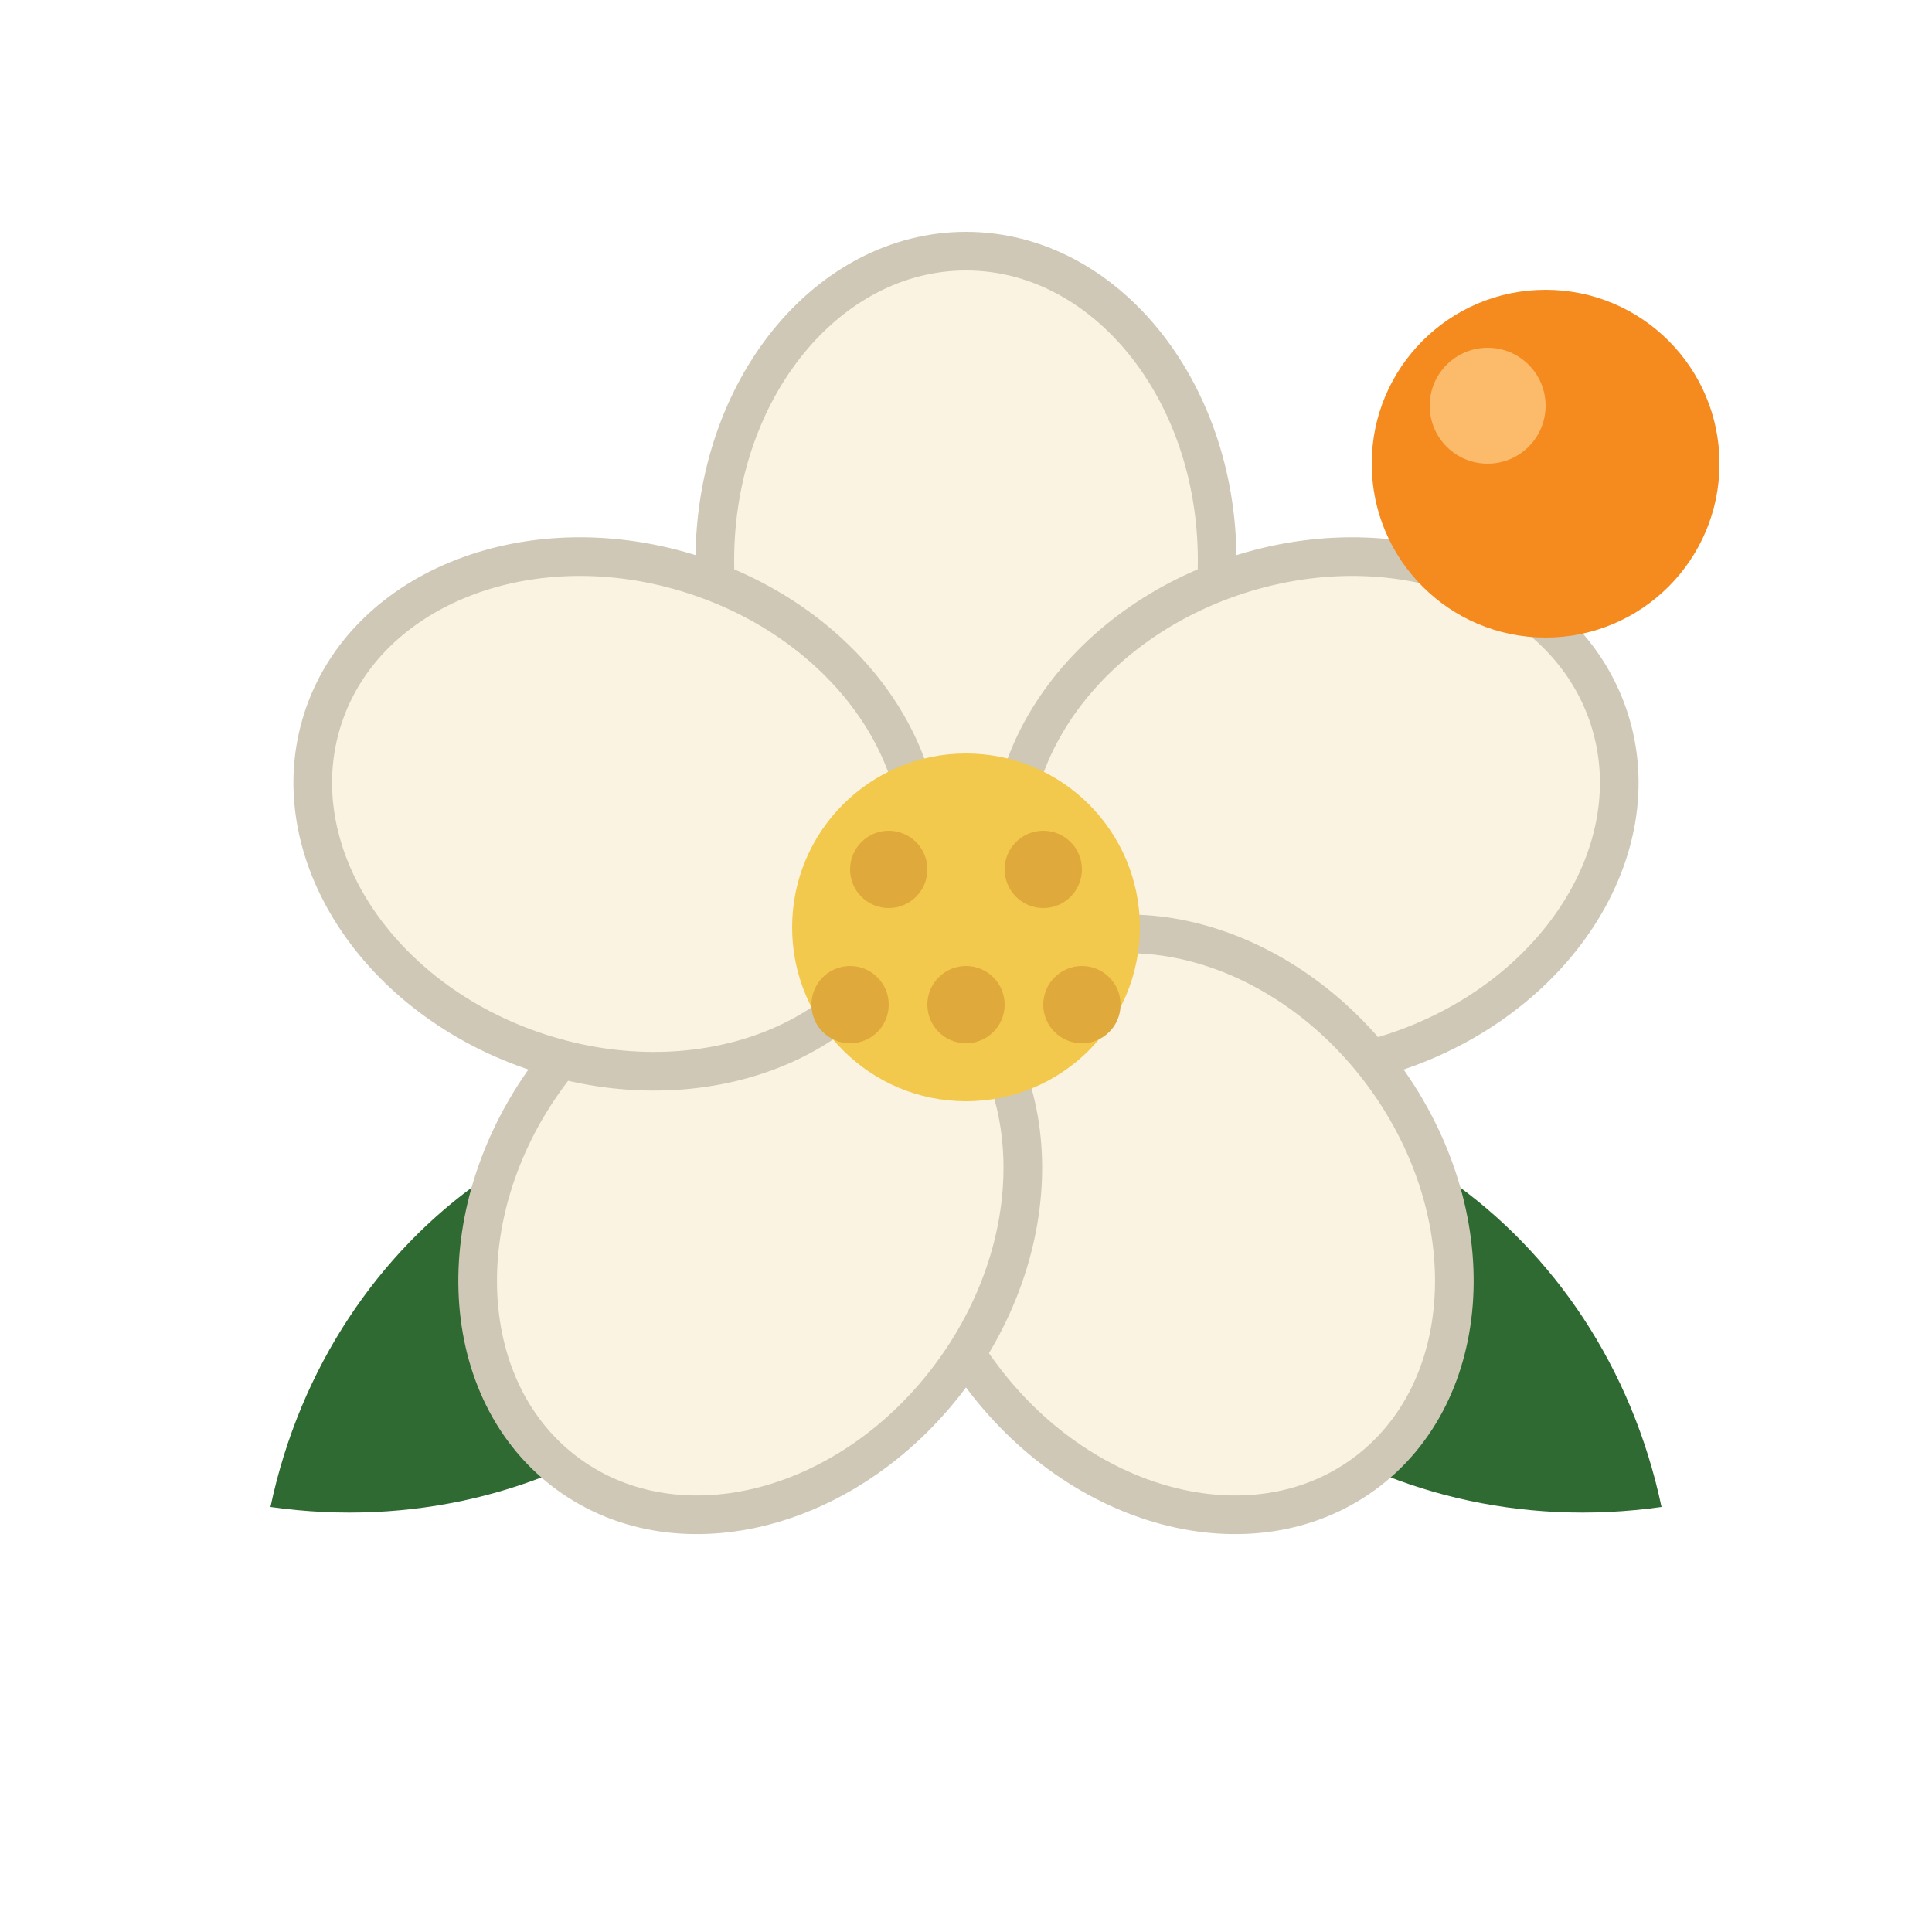
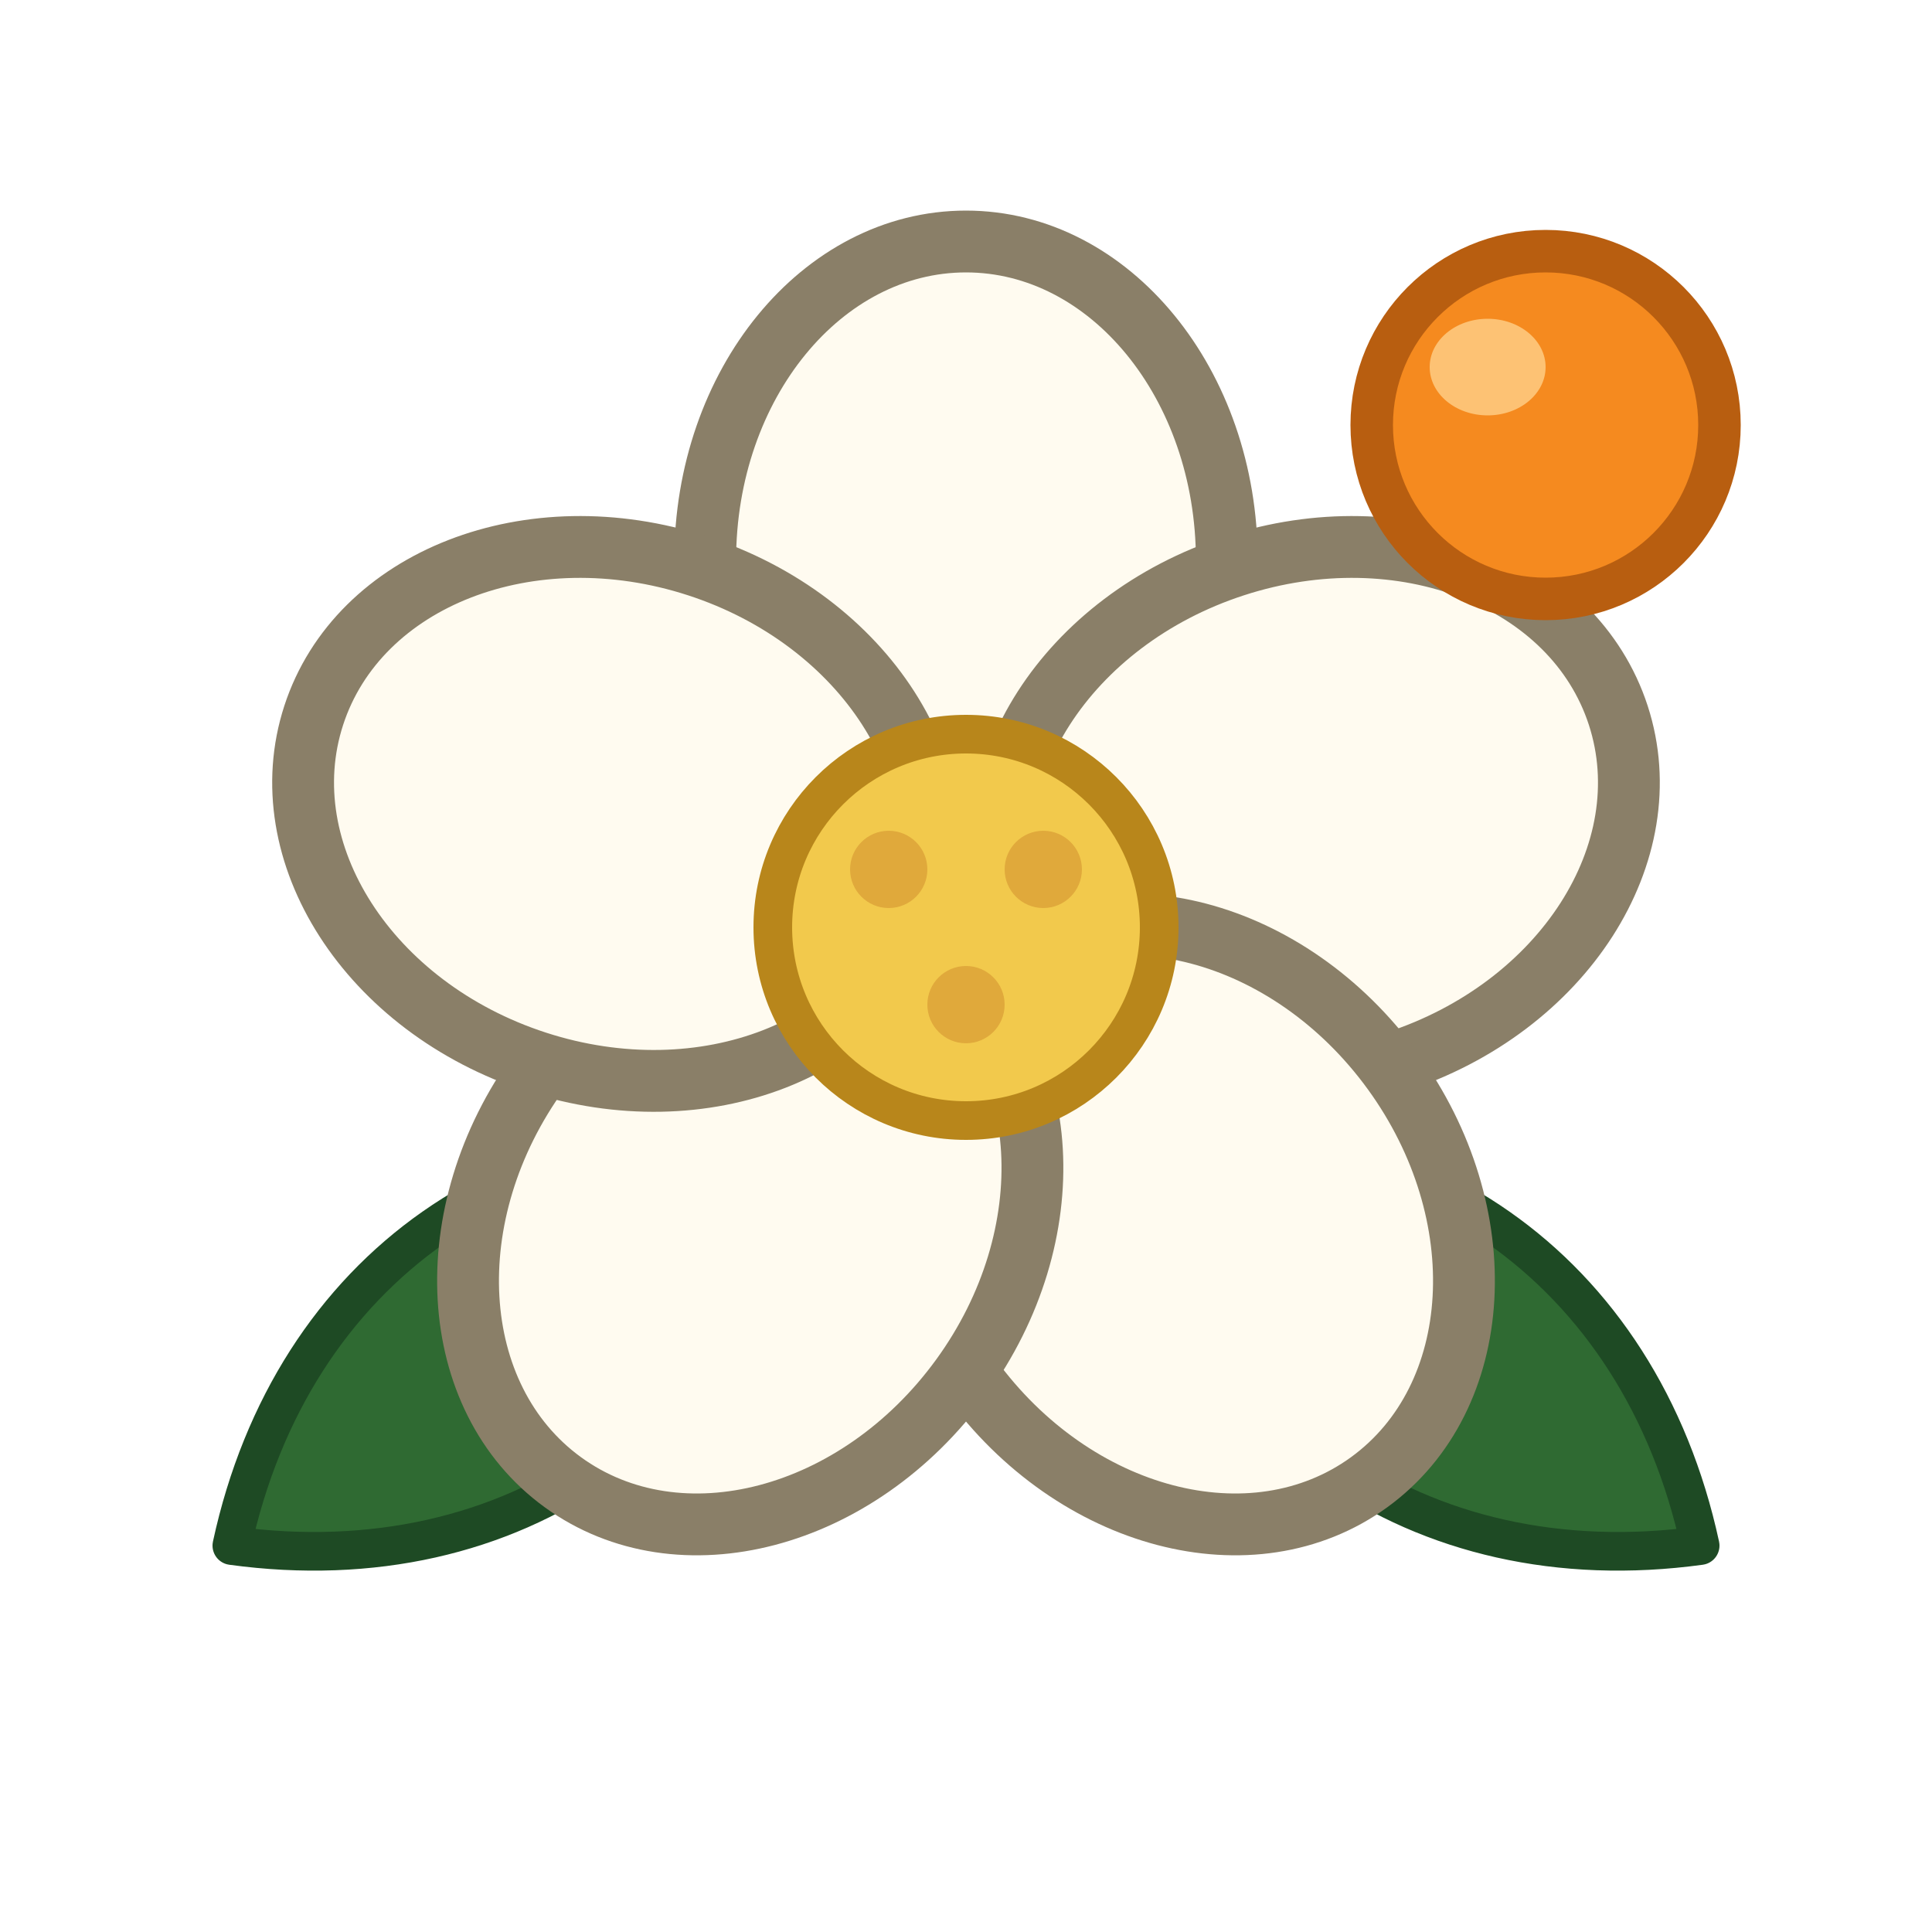
<svg xmlns="http://www.w3.org/2000/svg" viewBox="0 0 100 100">
-   <g transform="translate(14 78) rotate(-35)">
-     <path d="M0 0C10.8 -10.1 27 -10.1 36 0C27 10.1 10.8 10.1 0 0Z" fill="#2F6A32" />
+   <path d="M0 0C10.8 -10 25.2 -10 36 0C25.2 10 10.8 10 0 0Z" transform="translate(12 80) rotate(-35)" fill="#2F6A32" stroke="#1E4A24" stroke-width="2" stroke-linejoin="round" />
+   <path d="M0 0C10.8 -10 25.2 -10 36 0C25.2 10 10.8 10 0 0Z" transform="translate(88 80) rotate(215)" fill="#2F6A32" stroke="#1E4A24" stroke-width="2" stroke-linejoin="round" />
+   <g fill="#FFFBF0" stroke="#8A7F68" stroke-width="3.2">
+     <ellipse cx="50" cy="29" rx="13.5" ry="16.5" transform="rotate(0 50 48)" />
+     <ellipse cx="50" cy="29" rx="13.5" ry="16.5" transform="rotate(72 50 48)" />
+     <ellipse cx="50" cy="29" rx="13.5" ry="16.5" transform="rotate(144 50 48)" />
+     <ellipse cx="50" cy="29" rx="13.5" ry="16.5" transform="rotate(216 50 48)" />
+     <ellipse cx="50" cy="29" rx="13.5" ry="16.5" transform="rotate(288 50 48)" />
  </g>
-   <g transform="translate(86 78) rotate(215)">
-     <path d="M0 0C10.8 -10.1 27 -10.1 36 0C27 10.1 10.8 10.1 0 0Z" fill="#2F6A32" />
+   <circle cx="50" cy="48" r="10" fill="#F2C94C" stroke="#B8861B" stroke-width="2" />
+   <g fill="#E0A93B">
+     <circle cx="46" cy="45" r="2" />
+     <circle cx="54" cy="45" r="2" />
+     <circle cx="50" cy="52" r="2" />
  </g>
-   <g fill="#FBF3E2" stroke="#CFC8B6" stroke-width="2">
-     <ellipse cx="50" cy="29" rx="13" ry="16" transform="rotate(0 50 48)" />
-     <ellipse cx="50" cy="29" rx="13" ry="16" transform="rotate(72 50 48)" />
-     <ellipse cx="50" cy="29" rx="13" ry="16" transform="rotate(144 50 48)" />
-     <ellipse cx="50" cy="29" rx="13" ry="16" transform="rotate(216 50 48)" />
-     <ellipse cx="50" cy="29" rx="13" ry="16" transform="rotate(288 50 48)" />
-   </g>
-   <circle cx="50" cy="48" r="9" fill="#F2C94C" />
-   <circle cx="46" cy="45" r="2" fill="#E0A93B" />
-   <circle cx="54" cy="45" r="2" fill="#E0A93B" />
-   <circle cx="50" cy="52" r="2" fill="#E0A93B" />
-   <circle cx="44" cy="52" r="2" fill="#E0A93B" />
-   <circle cx="56" cy="52" r="2" fill="#E0A93B" />
-   <circle cx="80" cy="24" r="9" fill="#F58A1F" />
-   <ellipse cx="77" cy="21" rx="3" ry="3" fill="#FFD08A" opacity="0.7" />
+   <circle cx="80" cy="22" r="9" fill="#F58A1F" stroke="#B85E10" stroke-width="2.2" />
+   <ellipse cx="77" cy="19" rx="3" ry="2.5" fill="#FFD08A" opacity="0.8" />
</svg>
